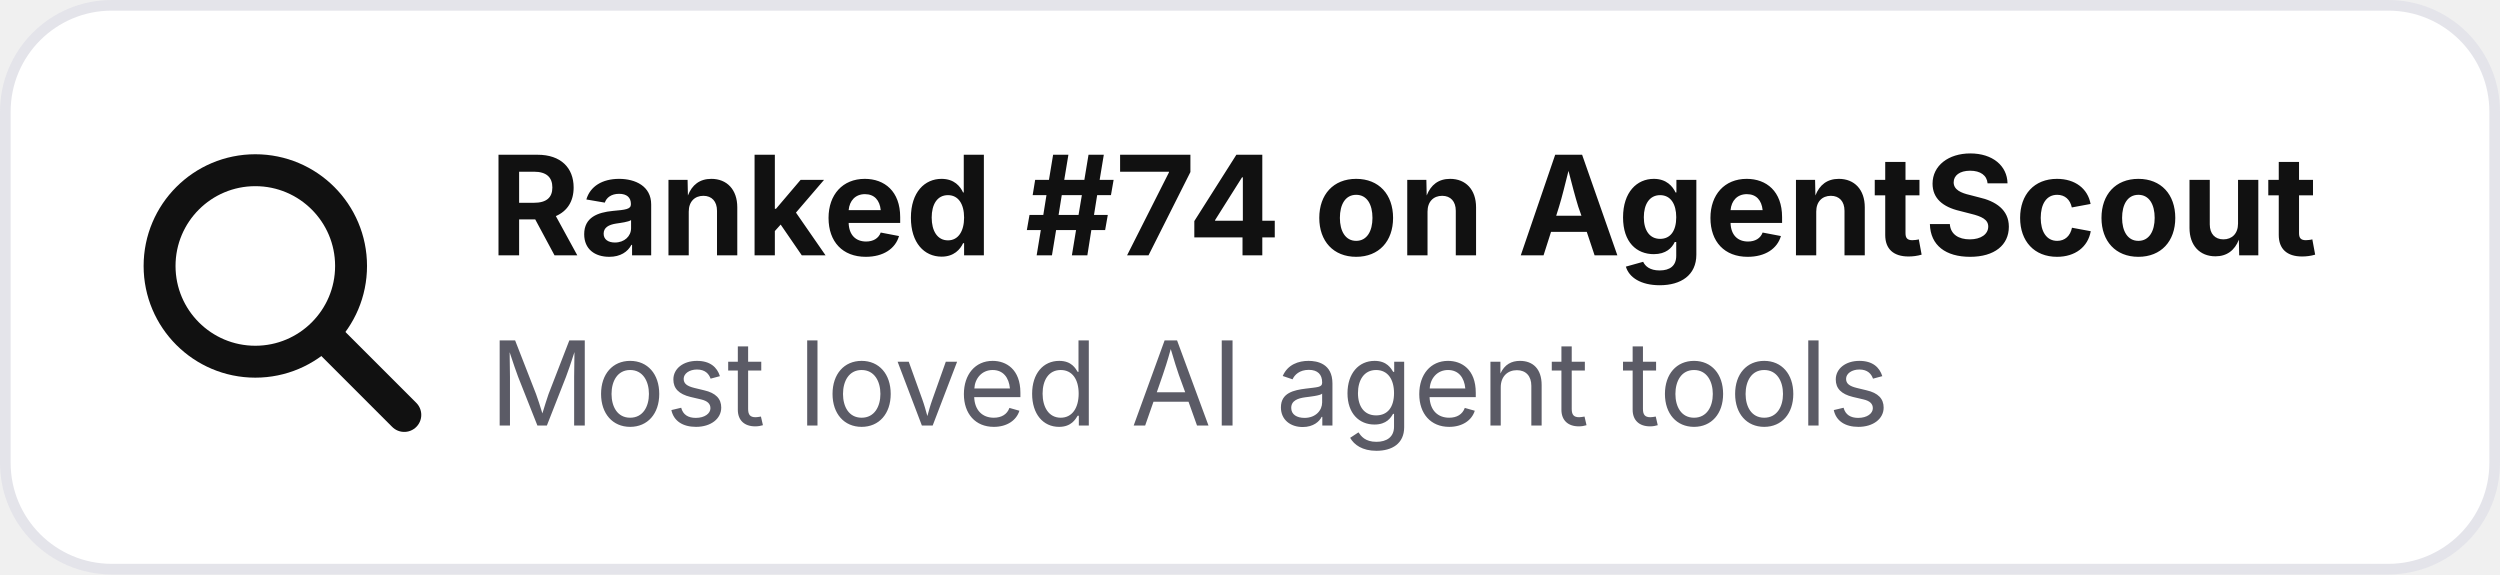
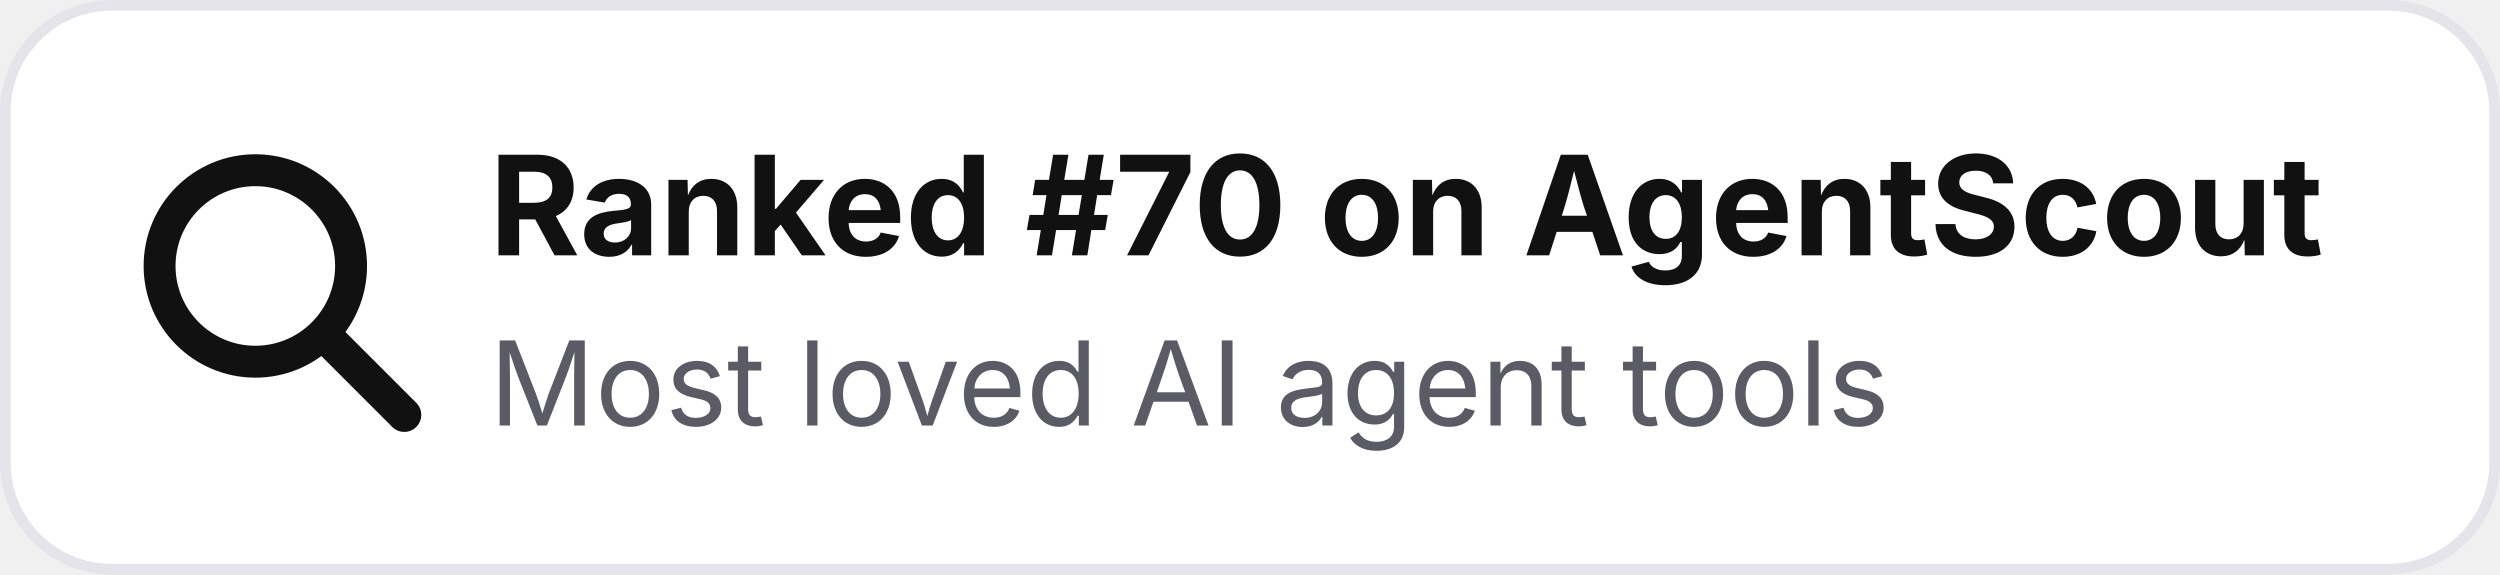
- <svg xmlns="http://www.w3.org/2000/svg" width="235" height="54" viewBox="0 0 235 54" role="img" aria-label="Ranked #74 on AgentScout">
+ <svg xmlns="http://www.w3.org/2000/svg" width="235" height="54" viewBox="0 0 235 54" role="img" aria-label="Ranked #70 on AgentScout">
  <rect x=".5" y=".5" width="234" height="53" rx="10" fill="#ffffff" stroke="#e4e4ea" />
  <circle cx="24" cy="25" r="9" fill="none" stroke="#111111" stroke-width="3" />
  <path d="M31 32l7 7" stroke="#111111" stroke-width="3.2" stroke-linecap="round" />
-   <text x="46" y="24" font-family="Inter,Segoe UI,Arial,sans-serif" font-size="13" font-weight="700" fill="#111111">Ranked #74 on AgentScout</text>
+   <text x="46" y="24" font-family="Inter,Segoe UI,Arial,sans-serif" font-size="13" font-weight="700" fill="#111111">Ranked #70 on AgentScout</text>
  <text x="46" y="40" font-family="Inter,Segoe UI,Arial,sans-serif" font-size="11" fill="#5b5b66">Most loved AI agent tools</text>
</svg>
